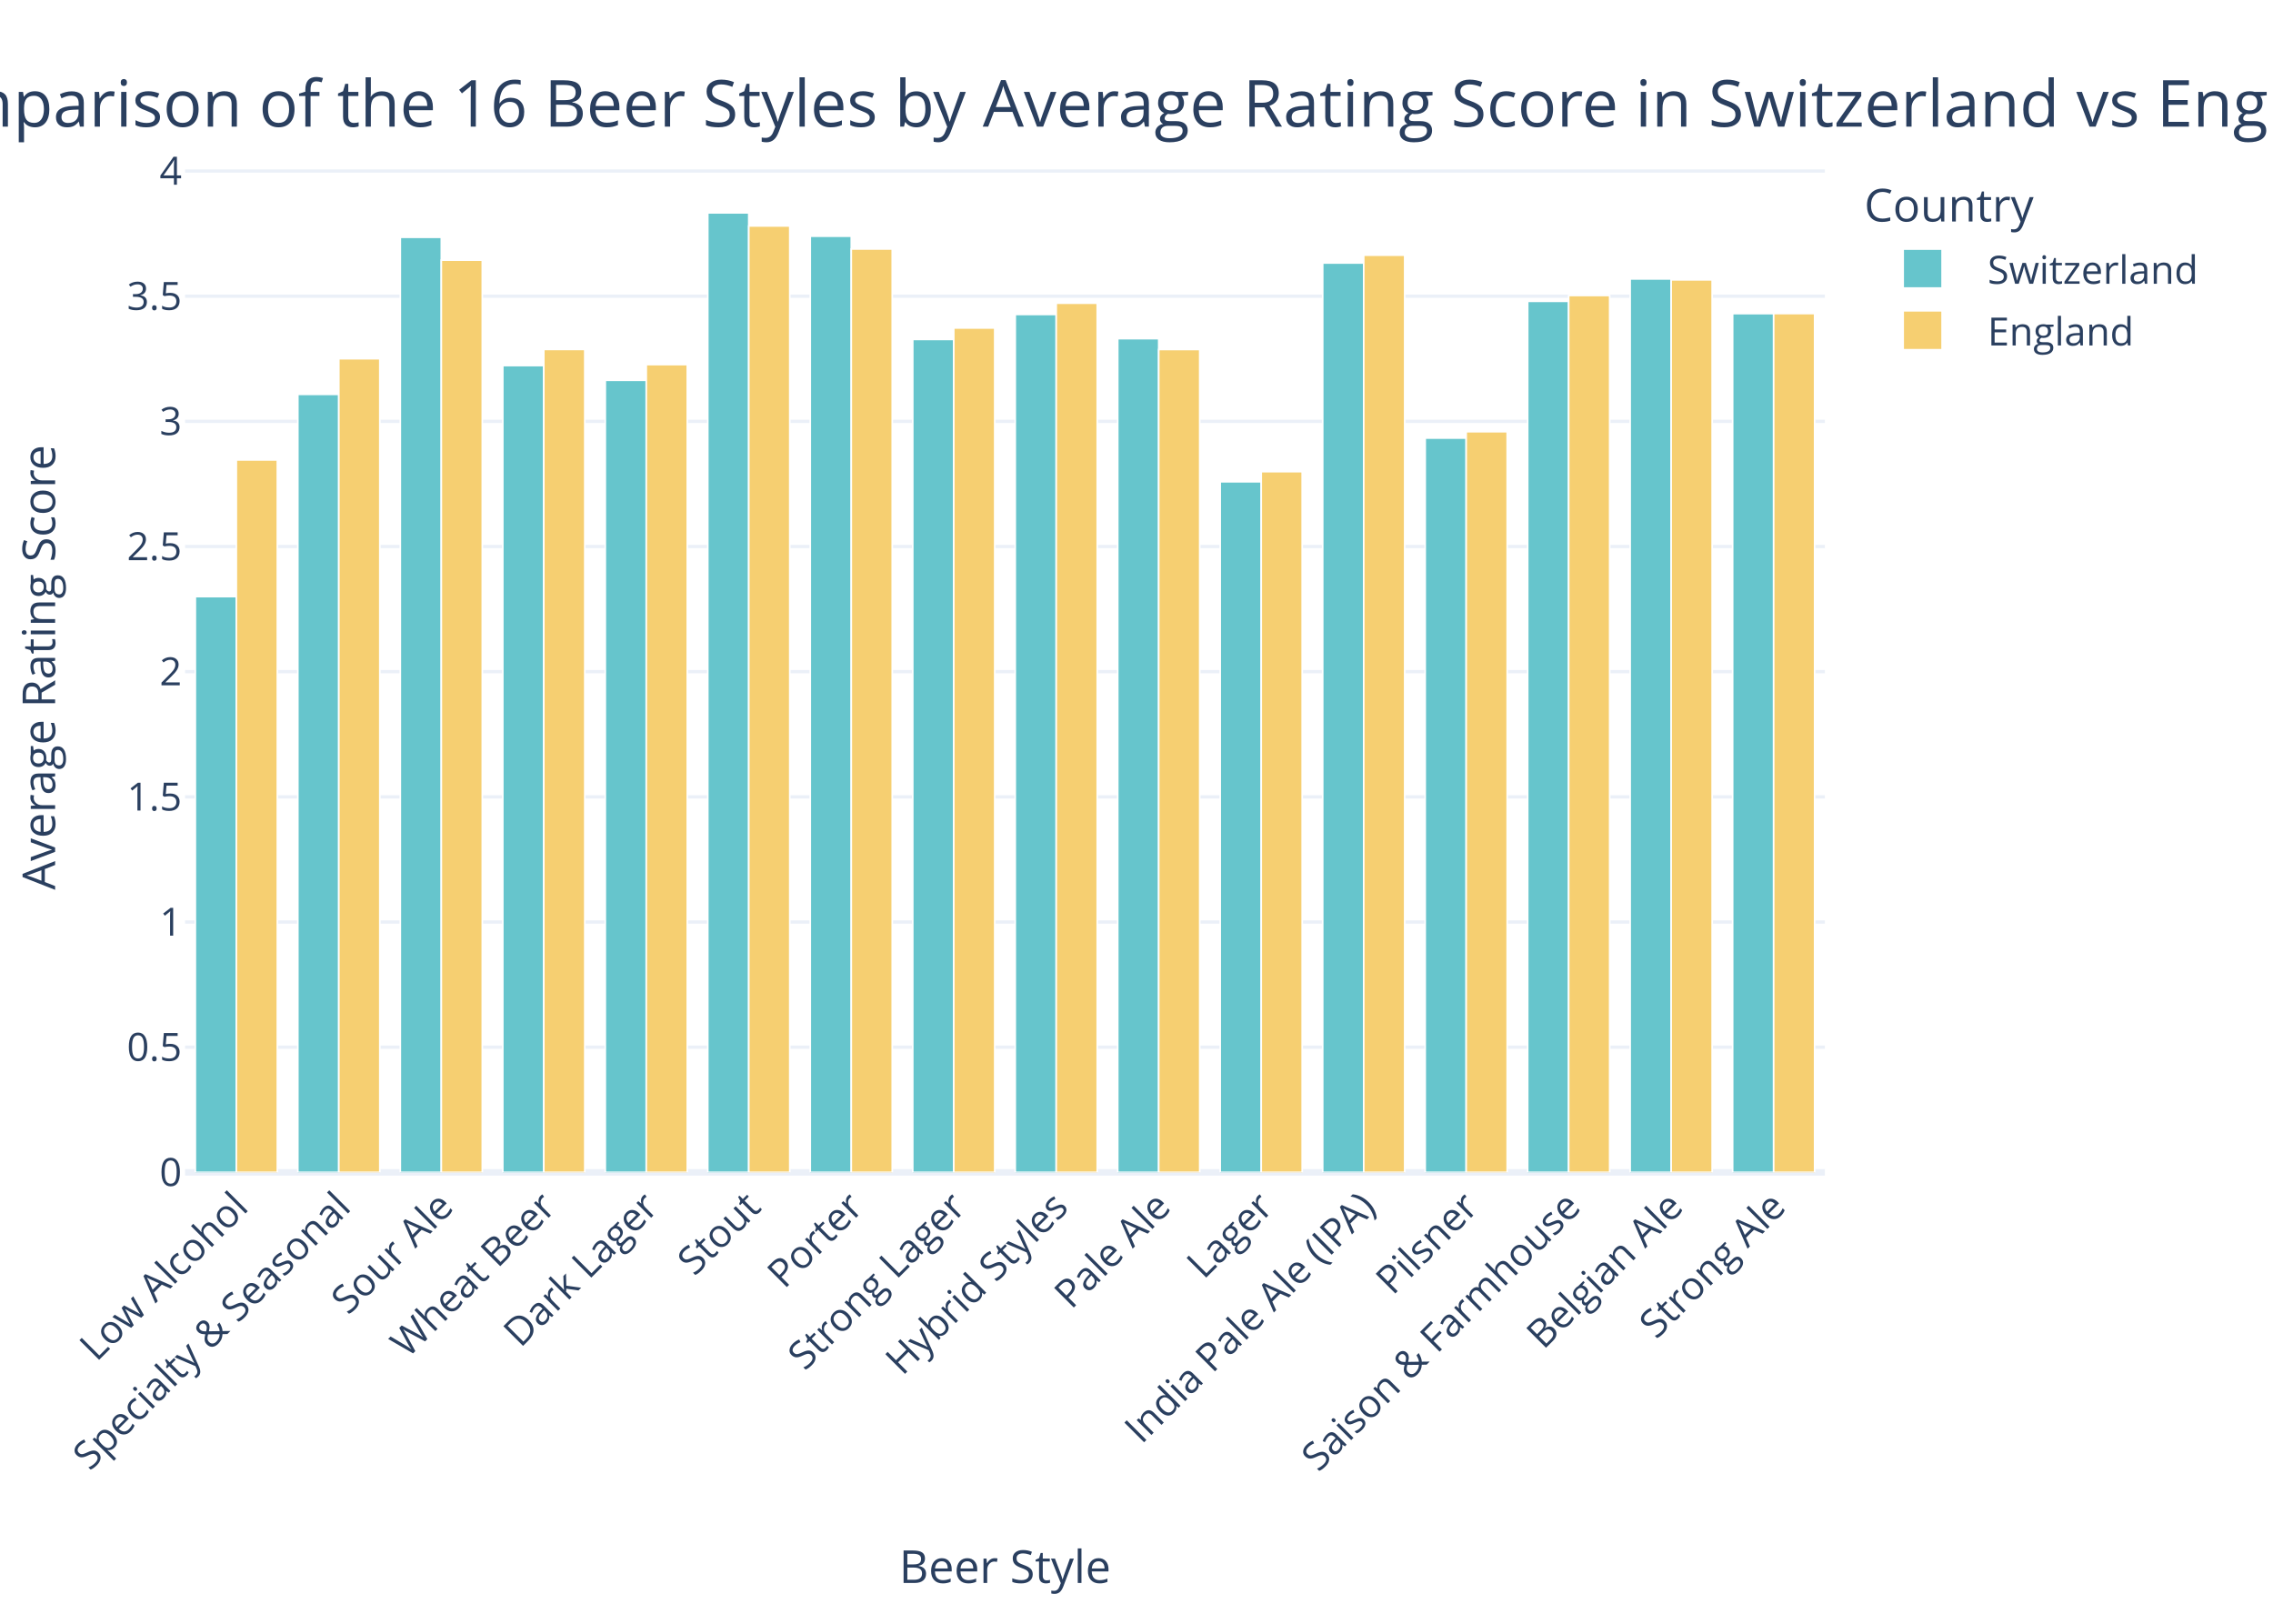
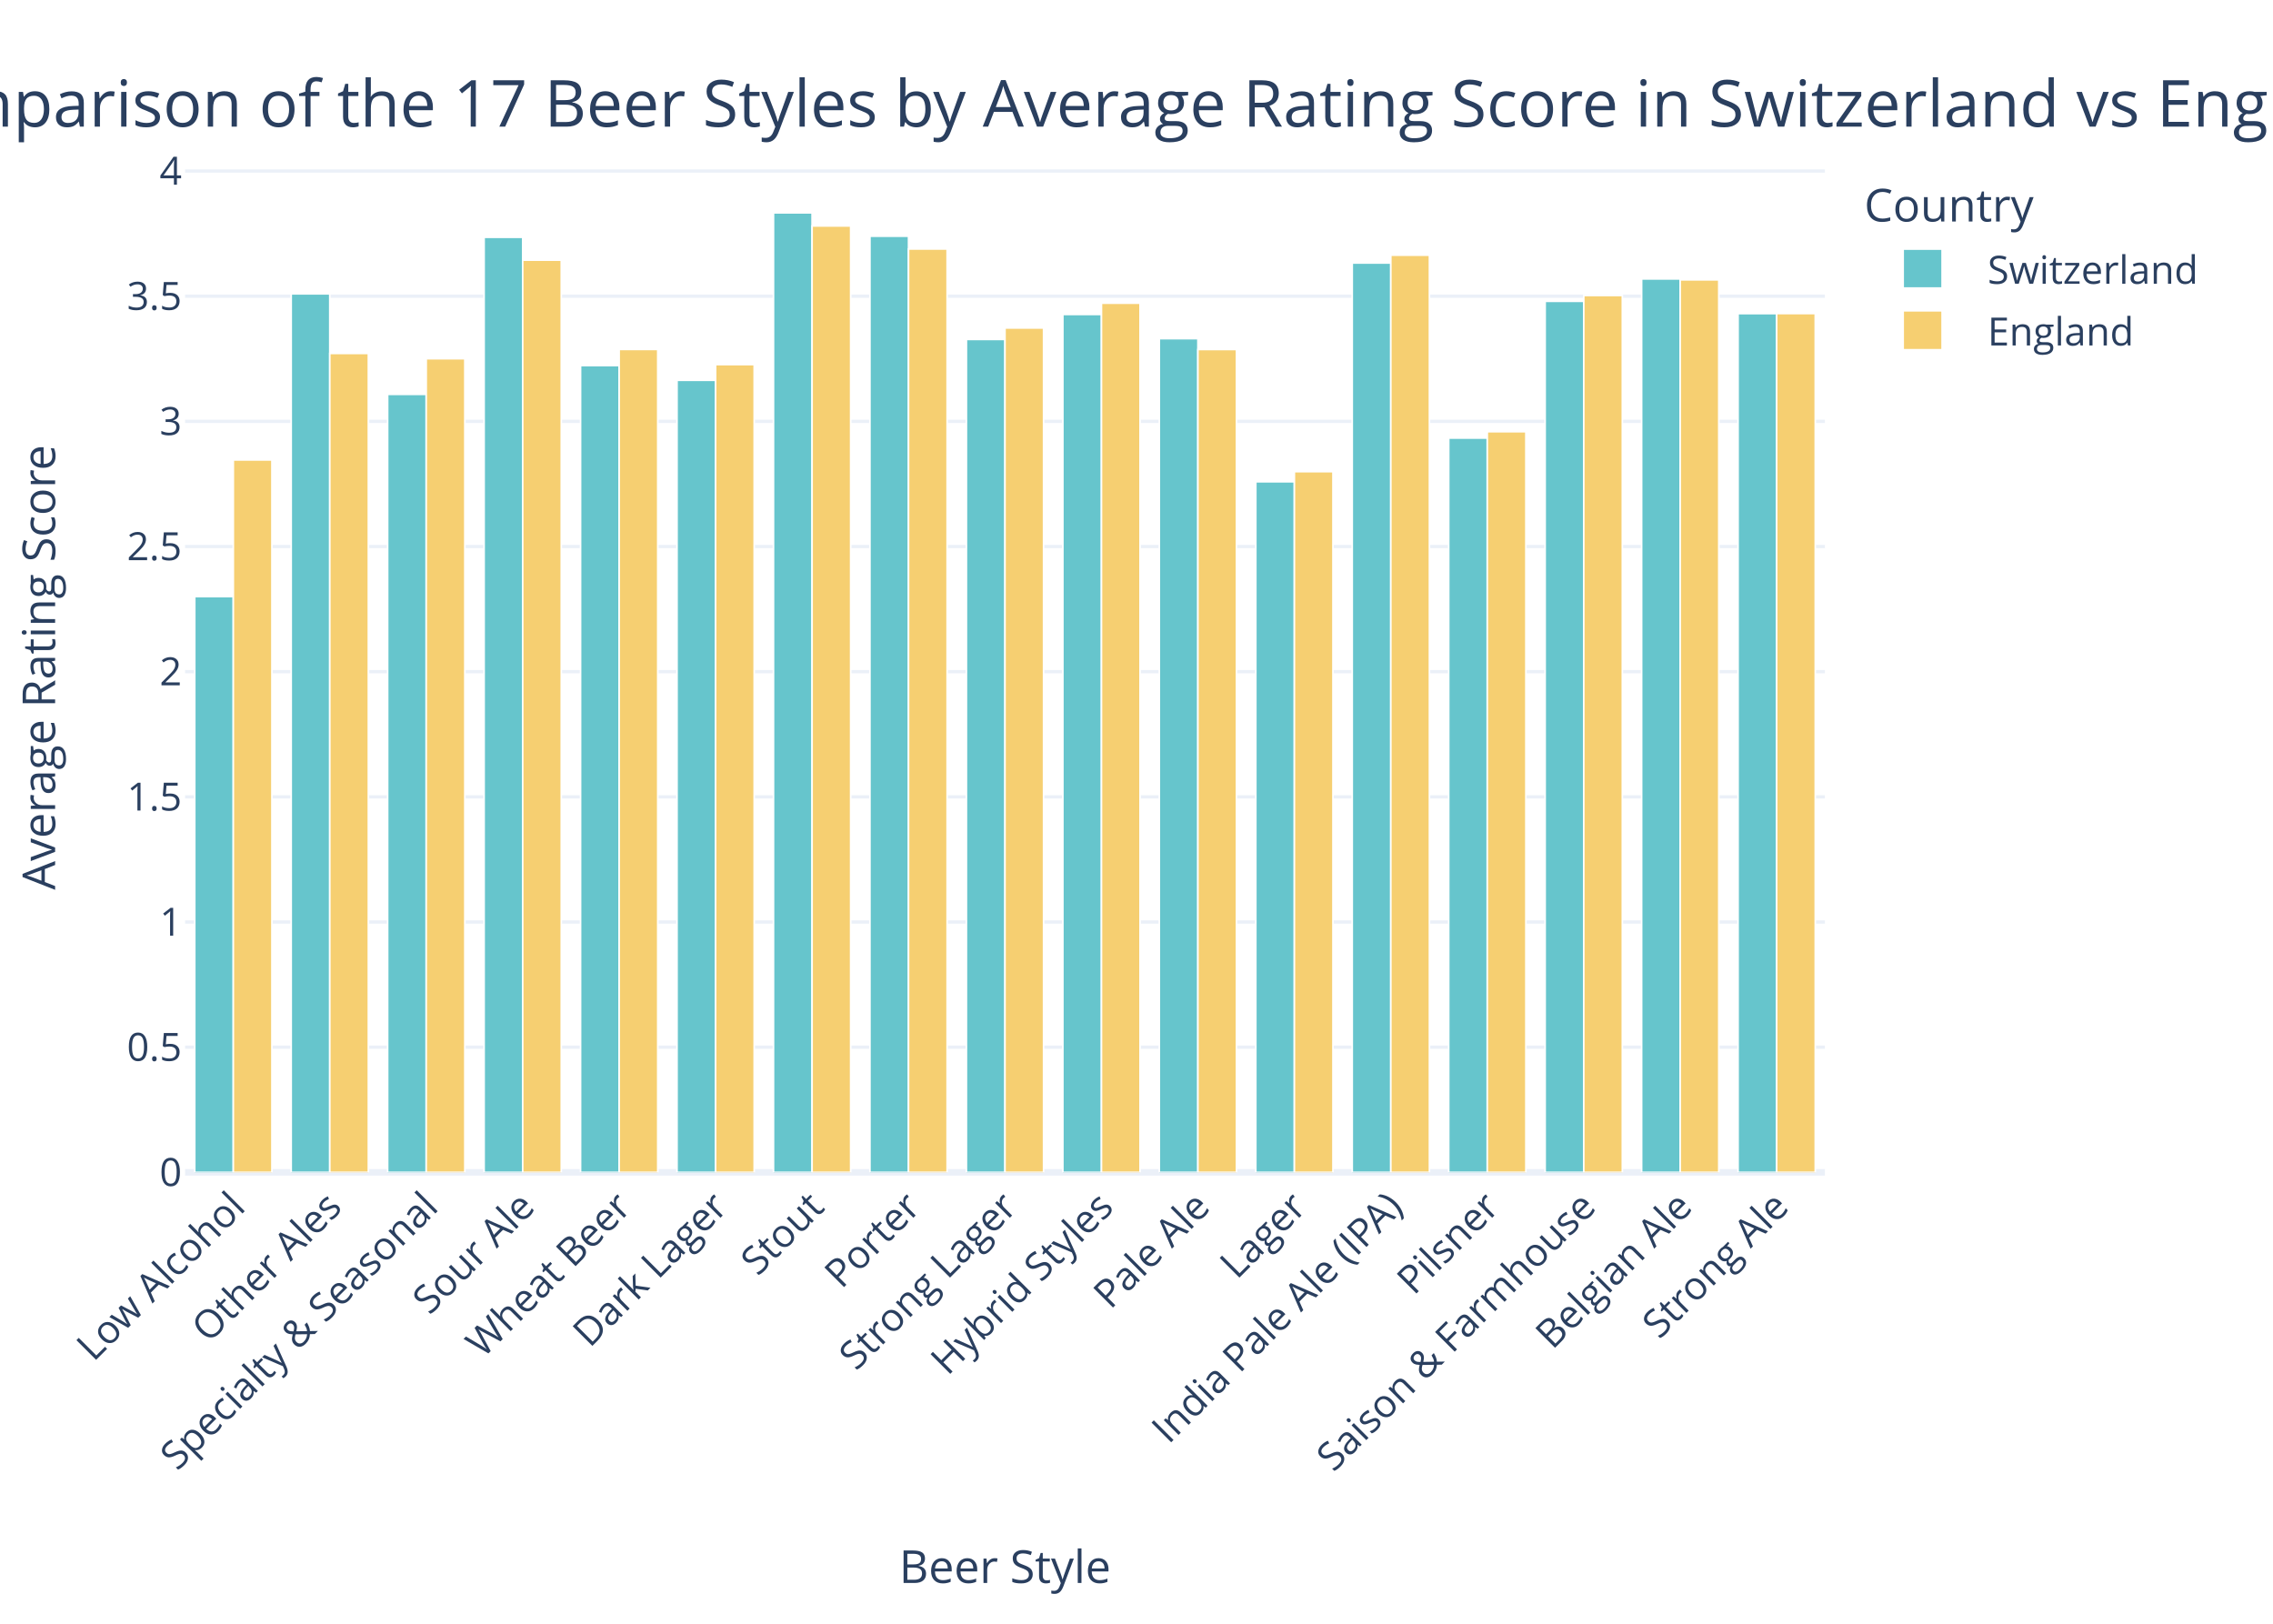
<svg xmlns="http://www.w3.org/2000/svg" class="main-svg" width="700" height="500" style="" viewBox="0 0 700 500">
  <rect x="0" y="0" width="700" height="500" style="fill: rgb(255, 255, 255); fill-opacity: 1;" />
-   <defs id="defs-86d0fe">
+   <defs id="defs-407839">
    <g class="clips">
-       <clipPath id="clip86d0fexyplot" class="plotclip">
+       <clipPath id="clip407839xyplot" class="plotclip">
        <rect width="505" height="311" />
      </clipPath>
-       <clipPath class="axesclip" id="clip86d0fex">
+       <clipPath class="axesclip" id="clip407839x">
        <rect x="57" y="0" width="505" height="500" />
      </clipPath>
-       <clipPath class="axesclip" id="clip86d0fey">
+       <clipPath class="axesclip" id="clip407839y">
        <rect x="0" y="50" width="700" height="311" />
      </clipPath>
-       <clipPath class="axesclip" id="clip86d0fexy">
+       <clipPath class="axesclip" id="clip407839xy">
        <rect x="57" y="50" width="505" height="311" />
      </clipPath>
    </g>
    <g class="gradients" />
    <g class="patterns" />
  </defs>
  <g class="bglayer" />
  <g class="layer-below">
    <g class="imagelayer" />
    <g class="shapelayer" />
  </g>
  <g class="cartesianlayer">
    <g class="subplot xy">
      <g class="layer-subplot">
        <g class="shapelayer" />
        <g class="imagelayer" />
      </g>
      <g class="minor-gridlayer">
        <g class="x" />
        <g class="y" />
      </g>
      <g class="gridlayer">
        <g class="x" />
        <g class="y">
          <path class="ygrid crisp" transform="translate(0,322.46)" d="M57,0h505" style="stroke: rgb(235, 240, 248); stroke-opacity: 1; stroke-width: 1px;" />
          <path class="ygrid crisp" transform="translate(0,283.92)" d="M57,0h505" style="stroke: rgb(235, 240, 248); stroke-opacity: 1; stroke-width: 1px;" />
          <path class="ygrid crisp" transform="translate(0,245.38)" d="M57,0h505" style="stroke: rgb(235, 240, 248); stroke-opacity: 1; stroke-width: 1px;" />
          <path class="ygrid crisp" transform="translate(0,206.83)" d="M57,0h505" style="stroke: rgb(235, 240, 248); stroke-opacity: 1; stroke-width: 1px;" />
          <path class="ygrid crisp" transform="translate(0,168.29)" d="M57,0h505" style="stroke: rgb(235, 240, 248); stroke-opacity: 1; stroke-width: 1px;" />
          <path class="ygrid crisp" transform="translate(0,129.75)" d="M57,0h505" style="stroke: rgb(235, 240, 248); stroke-opacity: 1; stroke-width: 1px;" />
          <path class="ygrid crisp" transform="translate(0,91.21)" d="M57,0h505" style="stroke: rgb(235, 240, 248); stroke-opacity: 1; stroke-width: 1px;" />
          <path class="ygrid crisp" transform="translate(0,52.67)" d="M57,0h505" style="stroke: rgb(235, 240, 248); stroke-opacity: 1; stroke-width: 1px;" />
        </g>
      </g>
      <g class="zerolinelayer">
        <path class="yzl zl crisp" transform="translate(0,361)" d="M57,0h505" style="stroke: rgb(235, 240, 248); stroke-opacity: 1; stroke-width: 2px;" />
      </g>
      <g class="layer-between">
        <g class="shapelayer" />
        <g class="imagelayer" />
      </g>
      <path class="xlines-below" />
      <path class="ylines-below" />
      <g class="overlines-below" />
      <g class="xaxislayer-below" />
      <g class="yaxislayer-below" />
      <g class="overaxes-below" />
      <g class="overplot">
-         <g class="xy" transform="translate(57,50)" clip-path="url(#clip86d0fexyplot)">
+         <g class="xy" transform="translate(57,50)" clip-path="url(#clip407839xyplot)">
          <g class="barlayer mlayer">
            <g class="trace bars" style="opacity: 1;">
              <g class="points">
                <g class="point">
-                   <path d="M160.97,311V15.55H173.59V311Z" style="vector-effect: none; opacity: 1; stroke-width: 0.5px; fill: rgb(102, 197, 204); fill-opacity: 1; stroke: rgb(255, 255, 255); stroke-opacity: 1;" />
-                 </g>
-                 <g class="point">
-                   <path d="M192.53,311V22.74H205.16V311Z" style="vector-effect: none; opacity: 1; stroke-width: 0.5px; fill: rgb(102, 197, 204); fill-opacity: 1; stroke: rgb(255, 255, 255); stroke-opacity: 1;" />
-                 </g>
-                 <g class="point">
-                   <path d="M66.28,311V23.08H78.91V311Z" style="vector-effect: none; opacity: 1; stroke-width: 0.5px; fill: rgb(102, 197, 204); fill-opacity: 1; stroke: rgb(255, 255, 255); stroke-opacity: 1;" />
-                 </g>
-                 <g class="point">
-                   <path d="M350.34,311V30.98H362.97V311Z" style="vector-effect: none; opacity: 1; stroke-width: 0.5px; fill: rgb(102, 197, 204); fill-opacity: 1; stroke: rgb(255, 255, 255); stroke-opacity: 1;" />
-                 </g>
-                 <g class="point">
-                   <path d="M445.03,311V35.89H457.66V311Z" style="vector-effect: none; opacity: 1; stroke-width: 0.5px; fill: rgb(102, 197, 204); fill-opacity: 1; stroke: rgb(255, 255, 255); stroke-opacity: 1;" />
-                 </g>
-                 <g class="point">
-                   <path d="M413.47,311V42.78H426.09V311Z" style="vector-effect: none; opacity: 1; stroke-width: 0.5px; fill: rgb(102, 197, 204); fill-opacity: 1; stroke: rgb(255, 255, 255); stroke-opacity: 1;" />
-                 </g>
-                 <g class="point">
-                   <path d="M476.59,311V46.58H489.22V311Z" style="vector-effect: none; opacity: 1; stroke-width: 0.5px; fill: rgb(102, 197, 204); fill-opacity: 1; stroke: rgb(255, 255, 255); stroke-opacity: 1;" />
-                 </g>
-                 <g class="point">
-                   <path d="M255.66,311V46.83H268.28V311Z" style="vector-effect: none; opacity: 1; stroke-width: 0.5px; fill: rgb(102, 197, 204); fill-opacity: 1; stroke: rgb(255, 255, 255); stroke-opacity: 1;" />
-                 </g>
-                 <g class="point">
-                   <path d="M287.22,311V54.29H299.84V311Z" style="vector-effect: none; opacity: 1; stroke-width: 0.5px; fill: rgb(102, 197, 204); fill-opacity: 1; stroke: rgb(255, 255, 255); stroke-opacity: 1;" />
-                 </g>
-                 <g class="point">
-                   <path d="M224.09,311V54.52H236.72V311Z" style="vector-effect: none; opacity: 1; stroke-width: 0.5px; fill: rgb(102, 197, 204); fill-opacity: 1; stroke: rgb(255, 255, 255); stroke-opacity: 1;" />
-                 </g>
-                 <g class="point">
-                   <path d="M97.84,311V62.57H110.47V311Z" style="vector-effect: none; opacity: 1; stroke-width: 0.5px; fill: rgb(102, 197, 204); fill-opacity: 1; stroke: rgb(255, 255, 255); stroke-opacity: 1;" />
-                 </g>
-                 <g class="point">
-                   <path d="M129.41,311V67.11H142.03V311Z" style="vector-effect: none; opacity: 1; stroke-width: 0.5px; fill: rgb(102, 197, 204); fill-opacity: 1; stroke: rgb(255, 255, 255); stroke-opacity: 1;" />
-                 </g>
-                 <g class="point">
-                   <path d="M34.72,311V71.44H47.34V311Z" style="vector-effect: none; opacity: 1; stroke-width: 0.5px; fill: rgb(102, 197, 204); fill-opacity: 1; stroke: rgb(255, 255, 255); stroke-opacity: 1;" />
-                 </g>
-                 <g class="point">
-                   <path d="M381.91,311V84.89H394.53V311Z" style="vector-effect: none; opacity: 1; stroke-width: 0.5px; fill: rgb(102, 197, 204); fill-opacity: 1; stroke: rgb(255, 255, 255); stroke-opacity: 1;" />
-                 </g>
-                 <g class="point">
-                   <path d="M318.78,311V98.35H331.41V311Z" style="vector-effect: none; opacity: 1; stroke-width: 0.5px; fill: rgb(102, 197, 204); fill-opacity: 1; stroke: rgb(255, 255, 255); stroke-opacity: 1;" />
-                 </g>
-                 <g class="point">
-                   <path d="M3.16,311V133.71H15.78V311Z" style="vector-effect: none; opacity: 1; stroke-width: 0.5px; fill: rgb(102, 197, 204); fill-opacity: 1; stroke: rgb(255, 255, 255); stroke-opacity: 1;" />
+                   <path d="M181.21,311V15.55H193.09V311Z" style="vector-effect: none; opacity: 1; stroke-width: 0.5px; fill: rgb(102, 197, 204); fill-opacity: 1; stroke: rgb(255, 255, 255); stroke-opacity: 1;" />
+                 </g>
+                 <g class="point">
+                   <path d="M210.91,311V22.74H222.79V311Z" style="vector-effect: none; opacity: 1; stroke-width: 0.5px; fill: rgb(102, 197, 204); fill-opacity: 1; stroke: rgb(255, 255, 255); stroke-opacity: 1;" />
+                 </g>
+                 <g class="point">
+                   <path d="M92.09,311V23.08H103.97V311Z" style="vector-effect: none; opacity: 1; stroke-width: 0.5px; fill: rgb(102, 197, 204); fill-opacity: 1; stroke: rgb(255, 255, 255); stroke-opacity: 1;" />
+                 </g>
+                 <g class="point">
+                   <path d="M359.44,311V30.98H371.32V311Z" style="vector-effect: none; opacity: 1; stroke-width: 0.5px; fill: rgb(102, 197, 204); fill-opacity: 1; stroke: rgb(255, 255, 255); stroke-opacity: 1;" />
+                 </g>
+                 <g class="point">
+                   <path d="M448.56,311V35.89H460.44V311Z" style="vector-effect: none; opacity: 1; stroke-width: 0.5px; fill: rgb(102, 197, 204); fill-opacity: 1; stroke: rgb(255, 255, 255); stroke-opacity: 1;" />
+                 </g>
+                 <g class="point">
+                   <path d="M32.68,311V40.49H44.56V311Z" style="vector-effect: none; opacity: 1; stroke-width: 0.5px; fill: rgb(102, 197, 204); fill-opacity: 1; stroke: rgb(255, 255, 255); stroke-opacity: 1;" />
+                 </g>
+                 <g class="point">
+                   <path d="M418.85,311V42.78H430.74V311Z" style="vector-effect: none; opacity: 1; stroke-width: 0.5px; fill: rgb(102, 197, 204); fill-opacity: 1; stroke: rgb(255, 255, 255); stroke-opacity: 1;" />
+                 </g>
+                 <g class="point">
+                   <path d="M478.26,311V46.58H490.15V311Z" style="vector-effect: none; opacity: 1; stroke-width: 0.5px; fill: rgb(102, 197, 204); fill-opacity: 1; stroke: rgb(255, 255, 255); stroke-opacity: 1;" />
+                 </g>
+                 <g class="point">
+                   <path d="M270.32,311V46.83H282.21V311Z" style="vector-effect: none; opacity: 1; stroke-width: 0.5px; fill: rgb(102, 197, 204); fill-opacity: 1; stroke: rgb(255, 255, 255); stroke-opacity: 1;" />
+                 </g>
+                 <g class="point">
+                   <path d="M300.03,311V54.29H311.91V311Z" style="vector-effect: none; opacity: 1; stroke-width: 0.5px; fill: rgb(102, 197, 204); fill-opacity: 1; stroke: rgb(255, 255, 255); stroke-opacity: 1;" />
+                 </g>
+                 <g class="point">
+                   <path d="M240.62,311V54.52H252.5V311Z" style="vector-effect: none; opacity: 1; stroke-width: 0.5px; fill: rgb(102, 197, 204); fill-opacity: 1; stroke: rgb(255, 255, 255); stroke-opacity: 1;" />
+                 </g>
+                 <g class="point">
+                   <path d="M121.79,311V62.57H133.68V311Z" style="vector-effect: none; opacity: 1; stroke-width: 0.5px; fill: rgb(102, 197, 204); fill-opacity: 1; stroke: rgb(255, 255, 255); stroke-opacity: 1;" />
+                 </g>
+                 <g class="point">
+                   <path d="M151.5,311V67.11H163.38V311Z" style="vector-effect: none; opacity: 1; stroke-width: 0.5px; fill: rgb(102, 197, 204); fill-opacity: 1; stroke: rgb(255, 255, 255); stroke-opacity: 1;" />
+                 </g>
+                 <g class="point">
+                   <path d="M62.38,311V71.44H74.26V311Z" style="vector-effect: none; opacity: 1; stroke-width: 0.5px; fill: rgb(102, 197, 204); fill-opacity: 1; stroke: rgb(255, 255, 255); stroke-opacity: 1;" />
+                 </g>
+                 <g class="point">
+                   <path d="M389.15,311V84.89H401.03V311Z" style="vector-effect: none; opacity: 1; stroke-width: 0.5px; fill: rgb(102, 197, 204); fill-opacity: 1; stroke: rgb(255, 255, 255); stroke-opacity: 1;" />
+                 </g>
+                 <g class="point">
+                   <path d="M329.74,311V98.35H341.62V311Z" style="vector-effect: none; opacity: 1; stroke-width: 0.5px; fill: rgb(102, 197, 204); fill-opacity: 1; stroke: rgb(255, 255, 255); stroke-opacity: 1;" />
+                 </g>
+                 <g class="point">
+                   <path d="M2.97,311V133.71H14.85V311Z" style="vector-effect: none; opacity: 1; stroke-width: 0.5px; fill: rgb(102, 197, 204); fill-opacity: 1; stroke: rgb(255, 255, 255); stroke-opacity: 1;" />
                </g>
              </g>
            </g>
            <g class="trace bars" style="opacity: 1;">
              <g class="points">
                <g class="point">
-                   <path d="M173.59,311V19.59H186.22V311Z" style="vector-effect: none; opacity: 1; stroke-width: 0.5px; fill: rgb(246, 207, 113); fill-opacity: 1; stroke: rgb(255, 255, 255); stroke-opacity: 1;" />
-                 </g>
-                 <g class="point">
-                   <path d="M205.16,311V26.67H217.78V311Z" style="vector-effect: none; opacity: 1; stroke-width: 0.5px; fill: rgb(246, 207, 113); fill-opacity: 1; stroke: rgb(255, 255, 255); stroke-opacity: 1;" />
-                 </g>
-                 <g class="point">
-                   <path d="M362.97,311V28.57H375.59V311Z" style="vector-effect: none; opacity: 1; stroke-width: 0.5px; fill: rgb(246, 207, 113); fill-opacity: 1; stroke: rgb(255, 255, 255); stroke-opacity: 1;" />
-                 </g>
-                 <g class="point">
-                   <path d="M78.91,311V30.11H91.53V311Z" style="vector-effect: none; opacity: 1; stroke-width: 0.5px; fill: rgb(246, 207, 113); fill-opacity: 1; stroke: rgb(255, 255, 255); stroke-opacity: 1;" />
-                 </g>
-                 <g class="point">
-                   <path d="M457.66,311V36.18H470.28V311Z" style="vector-effect: none; opacity: 1; stroke-width: 0.5px; fill: rgb(246, 207, 113); fill-opacity: 1; stroke: rgb(255, 255, 255); stroke-opacity: 1;" />
-                 </g>
-                 <g class="point">
-                   <path d="M426.09,311V41H438.72V311Z" style="vector-effect: none; opacity: 1; stroke-width: 0.5px; fill: rgb(246, 207, 113); fill-opacity: 1; stroke: rgb(255, 255, 255); stroke-opacity: 1;" />
-                 </g>
-                 <g class="point">
-                   <path d="M268.28,311V43.36H280.91V311Z" style="vector-effect: none; opacity: 1; stroke-width: 0.5px; fill: rgb(246, 207, 113); fill-opacity: 1; stroke: rgb(255, 255, 255); stroke-opacity: 1;" />
-                 </g>
-                 <g class="point">
-                   <path d="M489.22,311V46.56H501.84V311Z" style="vector-effect: none; opacity: 1; stroke-width: 0.5px; fill: rgb(246, 207, 113); fill-opacity: 1; stroke: rgb(255, 255, 255); stroke-opacity: 1;" />
-                 </g>
-                 <g class="point">
-                   <path d="M236.72,311V50.99H249.34V311Z" style="vector-effect: none; opacity: 1; stroke-width: 0.5px; fill: rgb(246, 207, 113); fill-opacity: 1; stroke: rgb(255, 255, 255); stroke-opacity: 1;" />
-                 </g>
-                 <g class="point">
-                   <path d="M110.47,311V57.6H123.09V311Z" style="vector-effect: none; opacity: 1; stroke-width: 0.5px; fill: rgb(246, 207, 113); fill-opacity: 1; stroke: rgb(255, 255, 255); stroke-opacity: 1;" />
-                 </g>
-                 <g class="point">
-                   <path d="M299.84,311V57.63H312.47V311Z" style="vector-effect: none; opacity: 1; stroke-width: 0.5px; fill: rgb(246, 207, 113); fill-opacity: 1; stroke: rgb(255, 255, 255); stroke-opacity: 1;" />
-                 </g>
-                 <g class="point">
-                   <path d="M47.34,311V60.46H59.97V311Z" style="vector-effect: none; opacity: 1; stroke-width: 0.5px; fill: rgb(246, 207, 113); fill-opacity: 1; stroke: rgb(255, 255, 255); stroke-opacity: 1;" />
-                 </g>
-                 <g class="point">
-                   <path d="M142.03,311V62.27H154.66V311Z" style="vector-effect: none; opacity: 1; stroke-width: 0.5px; fill: rgb(246, 207, 113); fill-opacity: 1; stroke: rgb(255, 255, 255); stroke-opacity: 1;" />
-                 </g>
-                 <g class="point">
-                   <path d="M394.53,311V82.93H407.16V311Z" style="vector-effect: none; opacity: 1; stroke-width: 0.5px; fill: rgb(246, 207, 113); fill-opacity: 1; stroke: rgb(255, 255, 255); stroke-opacity: 1;" />
-                 </g>
-                 <g class="point">
-                   <path d="M15.78,311V91.64H28.41V311Z" style="vector-effect: none; opacity: 1; stroke-width: 0.5px; fill: rgb(246, 207, 113); fill-opacity: 1; stroke: rgb(255, 255, 255); stroke-opacity: 1;" />
-                 </g>
-                 <g class="point">
-                   <path d="M331.41,311V95.23H344.03V311Z" style="vector-effect: none; opacity: 1; stroke-width: 0.5px; fill: rgb(246, 207, 113); fill-opacity: 1; stroke: rgb(255, 255, 255); stroke-opacity: 1;" />
+                   <path d="M193.09,311V19.59H204.97V311Z" style="vector-effect: none; opacity: 1; stroke-width: 0.5px; fill: rgb(246, 207, 113); fill-opacity: 1; stroke: rgb(255, 255, 255); stroke-opacity: 1;" />
+                 </g>
+                 <g class="point">
+                   <path d="M222.79,311V26.67H234.68V311Z" style="vector-effect: none; opacity: 1; stroke-width: 0.5px; fill: rgb(246, 207, 113); fill-opacity: 1; stroke: rgb(255, 255, 255); stroke-opacity: 1;" />
+                 </g>
+                 <g class="point">
+                   <path d="M371.32,311V28.57H383.21V311Z" style="vector-effect: none; opacity: 1; stroke-width: 0.5px; fill: rgb(246, 207, 113); fill-opacity: 1; stroke: rgb(255, 255, 255); stroke-opacity: 1;" />
+                 </g>
+                 <g class="point">
+                   <path d="M103.97,311V30.11H115.85V311Z" style="vector-effect: none; opacity: 1; stroke-width: 0.5px; fill: rgb(246, 207, 113); fill-opacity: 1; stroke: rgb(255, 255, 255); stroke-opacity: 1;" />
+                 </g>
+                 <g class="point">
+                   <path d="M460.44,311V36.18H472.32V311Z" style="vector-effect: none; opacity: 1; stroke-width: 0.5px; fill: rgb(246, 207, 113); fill-opacity: 1; stroke: rgb(255, 255, 255); stroke-opacity: 1;" />
+                 </g>
+                 <g class="point">
+                   <path d="M430.74,311V41H442.62V311Z" style="vector-effect: none; opacity: 1; stroke-width: 0.5px; fill: rgb(246, 207, 113); fill-opacity: 1; stroke: rgb(255, 255, 255); stroke-opacity: 1;" />
+                 </g>
+                 <g class="point">
+                   <path d="M282.21,311V43.36H294.09V311Z" style="vector-effect: none; opacity: 1; stroke-width: 0.5px; fill: rgb(246, 207, 113); fill-opacity: 1; stroke: rgb(255, 255, 255); stroke-opacity: 1;" />
+                 </g>
+                 <g class="point">
+                   <path d="M490.15,311V46.56H502.03V311Z" style="vector-effect: none; opacity: 1; stroke-width: 0.5px; fill: rgb(246, 207, 113); fill-opacity: 1; stroke: rgb(255, 255, 255); stroke-opacity: 1;" />
+                 </g>
+                 <g class="point">
+                   <path d="M252.5,311V50.99H264.38V311Z" style="vector-effect: none; opacity: 1; stroke-width: 0.5px; fill: rgb(246, 207, 113); fill-opacity: 1; stroke: rgb(255, 255, 255); stroke-opacity: 1;" />
+                 </g>
+                 <g class="point">
+                   <path d="M133.68,311V57.6H145.56V311Z" style="vector-effect: none; opacity: 1; stroke-width: 0.5px; fill: rgb(246, 207, 113); fill-opacity: 1; stroke: rgb(255, 255, 255); stroke-opacity: 1;" />
+                 </g>
+                 <g class="point">
+                   <path d="M311.91,311V57.63H323.79V311Z" style="vector-effect: none; opacity: 1; stroke-width: 0.5px; fill: rgb(246, 207, 113); fill-opacity: 1; stroke: rgb(255, 255, 255); stroke-opacity: 1;" />
+                 </g>
+                 <g class="point">
+                   <path d="M44.56,311V58.84H56.44V311Z" style="vector-effect: none; opacity: 1; stroke-width: 0.5px; fill: rgb(246, 207, 113); fill-opacity: 1; stroke: rgb(255, 255, 255); stroke-opacity: 1;" />
+                 </g>
+                 <g class="point">
+                   <path d="M74.26,311V60.46H86.15V311Z" style="vector-effect: none; opacity: 1; stroke-width: 0.5px; fill: rgb(246, 207, 113); fill-opacity: 1; stroke: rgb(255, 255, 255); stroke-opacity: 1;" />
+                 </g>
+                 <g class="point">
+                   <path d="M163.38,311V62.27H175.26V311Z" style="vector-effect: none; opacity: 1; stroke-width: 0.5px; fill: rgb(246, 207, 113); fill-opacity: 1; stroke: rgb(255, 255, 255); stroke-opacity: 1;" />
+                 </g>
+                 <g class="point">
+                   <path d="M401.03,311V82.93H412.91V311Z" style="vector-effect: none; opacity: 1; stroke-width: 0.5px; fill: rgb(246, 207, 113); fill-opacity: 1; stroke: rgb(255, 255, 255); stroke-opacity: 1;" />
+                 </g>
+                 <g class="point">
+                   <path d="M14.85,311V91.64H26.74V311Z" style="vector-effect: none; opacity: 1; stroke-width: 0.5px; fill: rgb(246, 207, 113); fill-opacity: 1; stroke: rgb(255, 255, 255); stroke-opacity: 1;" />
+                 </g>
+                 <g class="point">
+                   <path d="M341.62,311V95.23H353.5V311Z" style="vector-effect: none; opacity: 1; stroke-width: 0.5px; fill: rgb(246, 207, 113); fill-opacity: 1; stroke: rgb(255, 255, 255); stroke-opacity: 1;" />
                </g>
              </g>
            </g>
          </g>
        </g>
      </g>
      <path class="xlines-above crisp" d="M0,0" style="fill: none;" />
      <path class="ylines-above crisp" d="M0,0" style="fill: none;" />
      <g class="overlines-above" />
      <g class="xaxislayer-above">
        <g class="xtick">
-           <text text-anchor="end" x="0" y="374" transform="translate(72.78,0) rotate(-45,0,368)" style="font-family: 'Open Sans', verdana, arial, sans-serif; font-size: 12px; fill: rgb(42, 63, 95); fill-opacity: 1; white-space: pre; opacity: 1;">Low Alcohol</text>
-         </g>
-         <g class="xtick">
-           <text text-anchor="end" x="0" y="374" transform="translate(104.34,0) rotate(-45,0,368)" style="font-family: 'Open Sans', verdana, arial, sans-serif; font-size: 12px; fill: rgb(42, 63, 95); fill-opacity: 1; white-space: pre; opacity: 1;">Specialty &amp; Seasonal</text>
-         </g>
-         <g class="xtick">
-           <text text-anchor="end" x="0" y="374" transform="translate(135.91,0) rotate(-45,0,368)" style="font-family: 'Open Sans', verdana, arial, sans-serif; font-size: 12px; fill: rgb(42, 63, 95); fill-opacity: 1; white-space: pre; opacity: 1;">Sour Ale</text>
-         </g>
-         <g class="xtick">
-           <text text-anchor="end" x="0" y="374" transform="translate(167.47,0) rotate(-45,0,368)" style="font-family: 'Open Sans', verdana, arial, sans-serif; font-size: 12px; fill: rgb(42, 63, 95); fill-opacity: 1; white-space: pre; opacity: 1;">Wheat Beer</text>
-         </g>
-         <g class="xtick">
-           <text text-anchor="end" x="0" y="374" transform="translate(199.03,0) rotate(-45,0,368)" style="font-family: 'Open Sans', verdana, arial, sans-serif; font-size: 12px; fill: rgb(42, 63, 95); fill-opacity: 1; white-space: pre; opacity: 1;">Dark Lager</text>
-         </g>
-         <g class="xtick">
-           <text text-anchor="end" x="0" y="374" transform="translate(230.59,0) rotate(-45,0,368)" style="font-family: 'Open Sans', verdana, arial, sans-serif; font-size: 12px; fill: rgb(42, 63, 95); fill-opacity: 1; white-space: pre; opacity: 1;">Stout</text>
-         </g>
-         <g class="xtick">
-           <text text-anchor="end" x="0" y="374" transform="translate(262.16,0) rotate(-45,0,368)" style="font-family: 'Open Sans', verdana, arial, sans-serif; font-size: 12px; fill: rgb(42, 63, 95); fill-opacity: 1; white-space: pre; opacity: 1;">Porter</text>
-         </g>
-         <g class="xtick">
-           <text text-anchor="end" x="0" y="374" transform="translate(293.72,0) rotate(-45,0,368)" style="font-family: 'Open Sans', verdana, arial, sans-serif; font-size: 12px; fill: rgb(42, 63, 95); fill-opacity: 1; white-space: pre; opacity: 1;">Strong Lager</text>
-         </g>
-         <g class="xtick">
-           <text text-anchor="end" x="0" y="374" transform="translate(325.28,0) rotate(-45,0,368)" style="font-family: 'Open Sans', verdana, arial, sans-serif; font-size: 12px; fill: rgb(42, 63, 95); fill-opacity: 1; white-space: pre; opacity: 1;">Hybrid Styles</text>
-         </g>
-         <g class="xtick">
-           <text text-anchor="end" x="0" y="374" transform="translate(356.84,0) rotate(-45,0,368)" style="font-family: 'Open Sans', verdana, arial, sans-serif; font-size: 12px; fill: rgb(42, 63, 95); fill-opacity: 1; white-space: pre; opacity: 1;">Pale Ale</text>
-         </g>
-         <g class="xtick">
-           <text text-anchor="end" x="0" y="374" transform="translate(388.41,0) rotate(-45,0,368)" style="font-family: 'Open Sans', verdana, arial, sans-serif; font-size: 12px; fill: rgb(42, 63, 95); fill-opacity: 1; white-space: pre; opacity: 1;">Lager</text>
-         </g>
-         <g class="xtick">
-           <text text-anchor="end" x="0" y="374" transform="translate(419.97,0) rotate(-45,0,368)" style="font-family: 'Open Sans', verdana, arial, sans-serif; font-size: 12px; fill: rgb(42, 63, 95); fill-opacity: 1; white-space: pre; opacity: 1;">India Pale Ale (IPA)</text>
-         </g>
-         <g class="xtick">
-           <text text-anchor="end" x="0" y="374" transform="translate(451.53,0) rotate(-45,0,368)" style="font-family: 'Open Sans', verdana, arial, sans-serif; font-size: 12px; fill: rgb(42, 63, 95); fill-opacity: 1; white-space: pre; opacity: 1;">Pilsner</text>
-         </g>
-         <g class="xtick">
-           <text text-anchor="end" x="0" y="374" transform="translate(483.09,0) rotate(-45,0,368)" style="font-family: 'Open Sans', verdana, arial, sans-serif; font-size: 12px; fill: rgb(42, 63, 95); fill-opacity: 1; white-space: pre; opacity: 1;">Saison &amp; Farmhouse</text>
-         </g>
-         <g class="xtick">
-           <text text-anchor="end" x="0" y="374" transform="translate(514.66,0) rotate(-45,0,368)" style="font-family: 'Open Sans', verdana, arial, sans-serif; font-size: 12px; fill: rgb(42, 63, 95); fill-opacity: 1; white-space: pre; opacity: 1;">Belgian Ale</text>
-         </g>
-         <g class="xtick">
-           <text text-anchor="end" x="0" y="374" transform="translate(546.22,0) rotate(-45,0,368)" style="font-family: 'Open Sans', verdana, arial, sans-serif; font-size: 12px; fill: rgb(42, 63, 95); fill-opacity: 1; white-space: pre; opacity: 1;">Strong Ale</text>
+           <text text-anchor="end" x="0" y="374" transform="translate(71.85,0) rotate(-45,0,368)" style="font-family: 'Open Sans', verdana, arial, sans-serif; font-size: 12px; fill: rgb(42, 63, 95); fill-opacity: 1; white-space: pre; opacity: 1;">Low Alcohol</text>
+         </g>
+         <g class="xtick">
+           <text text-anchor="end" x="0" y="374" transform="translate(101.56,0) rotate(-45,0,368)" style="font-family: 'Open Sans', verdana, arial, sans-serif; font-size: 12px; fill: rgb(42, 63, 95); fill-opacity: 1; white-space: pre; opacity: 1;">Other Ales</text>
+         </g>
+         <g class="xtick">
+           <text text-anchor="end" x="0" y="374" transform="translate(131.26,0) rotate(-45,0,368)" style="font-family: 'Open Sans', verdana, arial, sans-serif; font-size: 12px; fill: rgb(42, 63, 95); fill-opacity: 1; white-space: pre; opacity: 1;">Specialty &amp; Seasonal</text>
+         </g>
+         <g class="xtick">
+           <text text-anchor="end" x="0" y="374" transform="translate(160.97,0) rotate(-45,0,368)" style="font-family: 'Open Sans', verdana, arial, sans-serif; font-size: 12px; fill: rgb(42, 63, 95); fill-opacity: 1; white-space: pre; opacity: 1;">Sour Ale</text>
+         </g>
+         <g class="xtick">
+           <text text-anchor="end" x="0" y="374" transform="translate(190.68,0) rotate(-45,0,368)" style="font-family: 'Open Sans', verdana, arial, sans-serif; font-size: 12px; fill: rgb(42, 63, 95); fill-opacity: 1; white-space: pre; opacity: 1;">Wheat Beer</text>
+         </g>
+         <g class="xtick">
+           <text text-anchor="end" x="0" y="374" transform="translate(220.38,0) rotate(-45,0,368)" style="font-family: 'Open Sans', verdana, arial, sans-serif; font-size: 12px; fill: rgb(42, 63, 95); fill-opacity: 1; white-space: pre; opacity: 1;">Dark Lager</text>
+         </g>
+         <g class="xtick">
+           <text text-anchor="end" x="0" y="374" transform="translate(250.09,0) rotate(-45,0,368)" style="font-family: 'Open Sans', verdana, arial, sans-serif; font-size: 12px; fill: rgb(42, 63, 95); fill-opacity: 1; white-space: pre; opacity: 1;">Stout</text>
+         </g>
+         <g class="xtick">
+           <text text-anchor="end" x="0" y="374" transform="translate(279.79,0) rotate(-45,0,368)" style="font-family: 'Open Sans', verdana, arial, sans-serif; font-size: 12px; fill: rgb(42, 63, 95); fill-opacity: 1; white-space: pre; opacity: 1;">Porter</text>
+         </g>
+         <g class="xtick">
+           <text text-anchor="end" x="0" y="374" transform="translate(309.5,0) rotate(-45,0,368)" style="font-family: 'Open Sans', verdana, arial, sans-serif; font-size: 12px; fill: rgb(42, 63, 95); fill-opacity: 1; white-space: pre; opacity: 1;">Strong Lager</text>
+         </g>
+         <g class="xtick">
+           <text text-anchor="end" x="0" y="374" transform="translate(339.21,0) rotate(-45,0,368)" style="font-family: 'Open Sans', verdana, arial, sans-serif; font-size: 12px; fill: rgb(42, 63, 95); fill-opacity: 1; white-space: pre; opacity: 1;">Hybrid Styles</text>
+         </g>
+         <g class="xtick">
+           <text text-anchor="end" x="0" y="374" transform="translate(368.91,0) rotate(-45,0,368)" style="font-family: 'Open Sans', verdana, arial, sans-serif; font-size: 12px; fill: rgb(42, 63, 95); fill-opacity: 1; white-space: pre; opacity: 1;">Pale Ale</text>
+         </g>
+         <g class="xtick">
+           <text text-anchor="end" x="0" y="374" transform="translate(398.62,0) rotate(-45,0,368)" style="font-family: 'Open Sans', verdana, arial, sans-serif; font-size: 12px; fill: rgb(42, 63, 95); fill-opacity: 1; white-space: pre; opacity: 1;">Lager</text>
+         </g>
+         <g class="xtick">
+           <text text-anchor="end" x="0" y="374" transform="translate(428.32,0) rotate(-45,0,368)" style="font-family: 'Open Sans', verdana, arial, sans-serif; font-size: 12px; fill: rgb(42, 63, 95); fill-opacity: 1; white-space: pre; opacity: 1;">India Pale Ale (IPA)</text>
+         </g>
+         <g class="xtick">
+           <text text-anchor="end" x="0" y="374" transform="translate(458.03,0) rotate(-45,0,368)" style="font-family: 'Open Sans', verdana, arial, sans-serif; font-size: 12px; fill: rgb(42, 63, 95); fill-opacity: 1; white-space: pre; opacity: 1;">Pilsner</text>
+         </g>
+         <g class="xtick">
+           <text text-anchor="end" x="0" y="374" transform="translate(487.74,0) rotate(-45,0,368)" style="font-family: 'Open Sans', verdana, arial, sans-serif; font-size: 12px; fill: rgb(42, 63, 95); fill-opacity: 1; white-space: pre; opacity: 1;">Saison &amp; Farmhouse</text>
+         </g>
+         <g class="xtick">
+           <text text-anchor="end" x="0" y="374" transform="translate(517.44,0) rotate(-45,0,368)" style="font-family: 'Open Sans', verdana, arial, sans-serif; font-size: 12px; fill: rgb(42, 63, 95); fill-opacity: 1; white-space: pre; opacity: 1;">Belgian Ale</text>
+         </g>
+         <g class="xtick">
+           <text text-anchor="end" x="0" y="374" transform="translate(547.15,0) rotate(-45,0,368)" style="font-family: 'Open Sans', verdana, arial, sans-serif; font-size: 12px; fill: rgb(42, 63, 95); fill-opacity: 1; white-space: pre; opacity: 1;">Strong Ale</text>
        </g>
      </g>
      <g class="yaxislayer-above">
        <g class="ytick">
          <text text-anchor="end" x="56" y="4.2" transform="translate(0,361)" style="font-family: 'Open Sans', verdana, arial, sans-serif; font-size: 12px; fill: rgb(42, 63, 95); fill-opacity: 1; white-space: pre; opacity: 1;">0</text>
        </g>
        <g class="ytick">
          <text text-anchor="end" x="56" y="4.2" style="font-family: 'Open Sans', verdana, arial, sans-serif; font-size: 12px; fill: rgb(42, 63, 95); fill-opacity: 1; white-space: pre; opacity: 1;" transform="translate(0,322.46)">0.5</text>
        </g>
        <g class="ytick">
          <text text-anchor="end" x="56" y="4.2" style="font-family: 'Open Sans', verdana, arial, sans-serif; font-size: 12px; fill: rgb(42, 63, 95); fill-opacity: 1; white-space: pre; opacity: 1;" transform="translate(0,283.92)">1</text>
        </g>
        <g class="ytick">
          <text text-anchor="end" x="56" y="4.2" style="font-family: 'Open Sans', verdana, arial, sans-serif; font-size: 12px; fill: rgb(42, 63, 95); fill-opacity: 1; white-space: pre; opacity: 1;" transform="translate(0,245.38)">1.5</text>
        </g>
        <g class="ytick">
          <text text-anchor="end" x="56" y="4.2" style="font-family: 'Open Sans', verdana, arial, sans-serif; font-size: 12px; fill: rgb(42, 63, 95); fill-opacity: 1; white-space: pre; opacity: 1;" transform="translate(0,206.83)">2</text>
        </g>
        <g class="ytick">
          <text text-anchor="end" x="56" y="4.2" style="font-family: 'Open Sans', verdana, arial, sans-serif; font-size: 12px; fill: rgb(42, 63, 95); fill-opacity: 1; white-space: pre; opacity: 1;" transform="translate(0,168.29)">2.5</text>
        </g>
        <g class="ytick">
          <text text-anchor="end" x="56" y="4.2" style="font-family: 'Open Sans', verdana, arial, sans-serif; font-size: 12px; fill: rgb(42, 63, 95); fill-opacity: 1; white-space: pre; opacity: 1;" transform="translate(0,129.75)">3</text>
        </g>
        <g class="ytick">
          <text text-anchor="end" x="56" y="4.2" style="font-family: 'Open Sans', verdana, arial, sans-serif; font-size: 12px; fill: rgb(42, 63, 95); fill-opacity: 1; white-space: pre; opacity: 1;" transform="translate(0,91.21)">3.5</text>
        </g>
        <g class="ytick">
          <text text-anchor="end" x="56" y="4.2" style="font-family: 'Open Sans', verdana, arial, sans-serif; font-size: 12px; fill: rgb(42, 63, 95); fill-opacity: 1; white-space: pre; opacity: 1;" transform="translate(0,52.67)">4</text>
        </g>
      </g>
      <g class="overaxes-above" />
    </g>
  </g>
  <g class="polarlayer" />
  <g class="smithlayer" />
  <g class="ternarylayer" />
  <g class="geolayer" />
  <g class="funnelarealayer" />
  <g class="pielayer" />
  <g class="iciclelayer" />
  <g class="treemaplayer" />
  <g class="sunburstlayer" />
  <g class="glimages" />
-   <defs id="topdefs-86d0fe">
+   <defs id="topdefs-407839">
    <g class="clips" />
-     <clipPath id="legend86d0fe">
+     <clipPath id="legend407839">
      <rect width="116" height="67" x="0" y="0" />
    </clipPath>
  </defs>
  <g class="layer-above">
    <g class="imagelayer" />
    <g class="shapelayer" />
  </g>
  <g class="infolayer">
    <g class="legend" pointer-events="all" transform="translate(572.1,50)">
-       <rect class="bg" shape-rendering="crispEdges" width="116" height="67" x="0" y="0" style="stroke: rgb(68, 68, 68); stroke-opacity: 1; fill: rgb(255, 255, 255); fill-opacity: 1; stroke-width: 0px;" />
-       <g class="scrollbox" transform="" clip-path="url(#legend86d0fe)">
+       <rect class="bg" shape-rendering="crispEdges" style="stroke: rgb(68, 68, 68); stroke-opacity: 1; fill: rgb(255, 255, 255); fill-opacity: 1; stroke-width: 0px;" width="116" height="67" x="0" y="0" />
+       <g class="scrollbox" transform="" clip-path="url(#legend407839)">
        <text class="legendtitletext" text-anchor="start" x="2" y="18.2" style="font-family: 'Open Sans', verdana, arial, sans-serif; font-size: 14px; fill: rgb(42, 63, 95); fill-opacity: 1; white-space: pre;">Country</text>
        <g class="groups" transform="">
          <g class="traces" transform="translate(0,32.7)" style="opacity: 1;">
            <text class="legendtext" text-anchor="start" x="40" y="4.68" style="font-family: 'Open Sans', verdana, arial, sans-serif; font-size: 12px; fill: rgb(42, 63, 95); fill-opacity: 1; white-space: pre;">Switzerland</text>
            <g class="layers" style="opacity: 1;">
              <g class="legendfill" />
              <g class="legendlines" />
              <g class="legendsymbols">
                <g class="legendpoints">
                  <path class="legendundefined" d="M6,6H-6V-6H6Z" transform="translate(20,0)" style="stroke-width: 0.5px; fill: rgb(102, 197, 204); fill-opacity: 1; stroke: rgb(255, 255, 255); stroke-opacity: 1;" />
                </g>
              </g>
            </g>
            <rect class="legendtoggle" x="0" y="-9.5" width="110.203" height="19" style="fill: rgb(0, 0, 0); fill-opacity: 0;" />
          </g>
        </g>
        <g class="groups" transform="">
          <g class="traces" transform="translate(0,51.7)" style="opacity: 1;">
            <text class="legendtext" text-anchor="start" x="40" y="4.68" style="font-family: 'Open Sans', verdana, arial, sans-serif; font-size: 12px; fill: rgb(42, 63, 95); fill-opacity: 1; white-space: pre;">England</text>
            <g class="layers" style="opacity: 1;">
              <g class="legendfill" />
              <g class="legendlines" />
              <g class="legendsymbols">
                <g class="legendpoints">
                  <path class="legendundefined" d="M6,6H-6V-6H6Z" transform="translate(20,0)" style="stroke-width: 0.5px; fill: rgb(246, 207, 113); fill-opacity: 1; stroke: rgb(255, 255, 255); stroke-opacity: 1;" />
                </g>
              </g>
            </g>
            <rect class="legendtoggle" x="0" y="-9.5" width="110.203" height="19" style="fill: rgb(0, 0, 0); fill-opacity: 0;" />
          </g>
        </g>
      </g>
-       <rect class="scrollbar" rx="20" ry="3" width="0" height="0" x="0" y="0" style="fill: rgb(128, 139, 164); fill-opacity: 1;" />
+       <rect class="scrollbar" rx="20" ry="3" width="0" height="0" style="fill: rgb(128, 139, 164); fill-opacity: 1;" x="0" y="0" />
    </g>
    <g class="g-gtitle">
-       <text class="gtitle" x="350" y="25" text-anchor="middle" dy="0.7em" style="opacity: 1; font-family: 'Open Sans', verdana, arial, sans-serif; font-size: 20px; fill: rgb(42, 63, 95); fill-opacity: 1; white-space: pre;">Comparison of the 16 Beer Styles by Average Rating Score in Switzerland vs England</text>
+       <text class="gtitle" x="350" y="25" text-anchor="middle" dy="0.7em" style="opacity: 1; font-family: 'Open Sans', verdana, arial, sans-serif; font-size: 20px; fill: rgb(42, 63, 95); fill-opacity: 1; white-space: pre;">Comparison of the 17 Beer Styles by Average Rating Score in Switzerland vs England</text>
    </g>
    <g class="g-xtitle">
      <text class="xtitle" x="309.5" y="487.439" text-anchor="middle" style="opacity: 1; font-family: 'Open Sans', verdana, arial, sans-serif; font-size: 14px; fill: rgb(42, 63, 95); fill-opacity: 1; white-space: pre;">Beer Style</text>
    </g>
    <g class="g-ytitle">
      <text class="ytitle" transform="rotate(-90,16.975,205.5)" x="16.975" y="205.5" text-anchor="middle" style="opacity: 1; font-family: 'Open Sans', verdana, arial, sans-serif; font-size: 14px; fill: rgb(42, 63, 95); fill-opacity: 1; white-space: pre;">Average Rating Score</text>
    </g>
  </g>
</svg>
